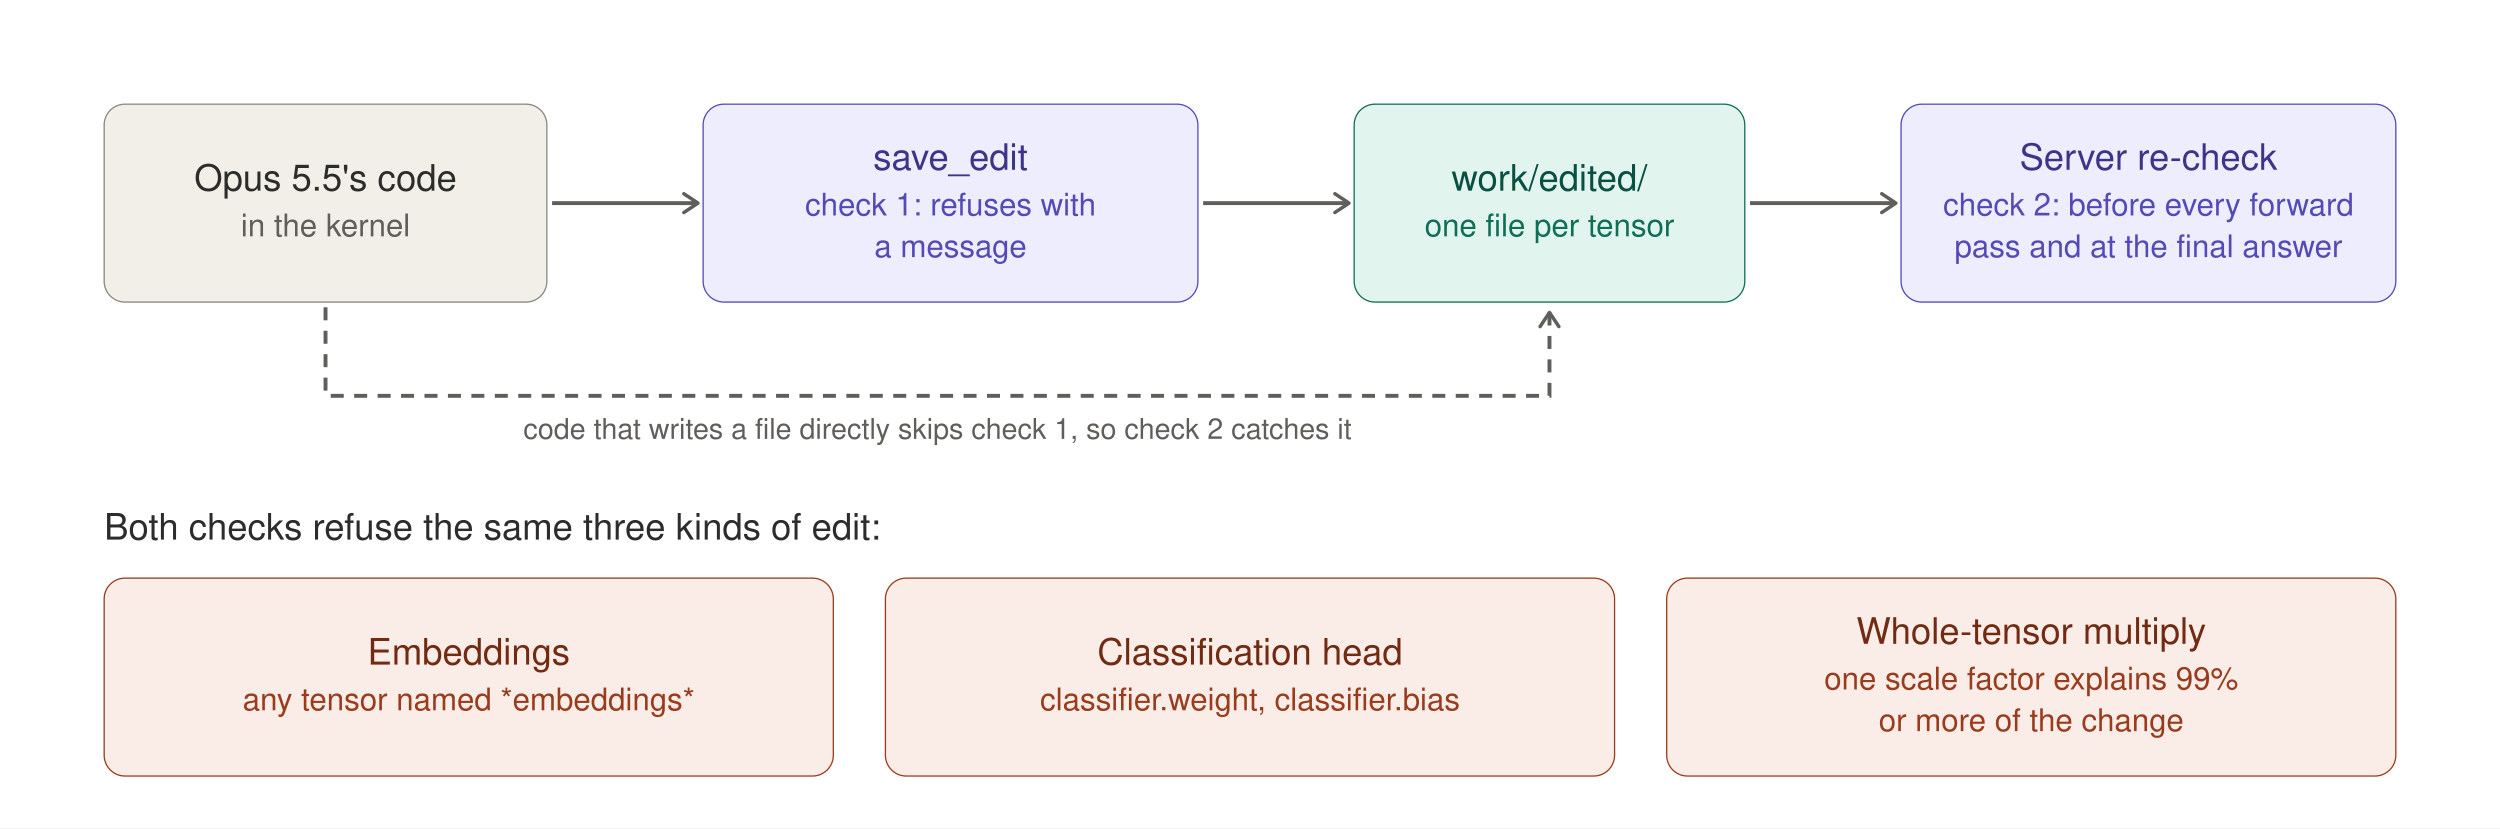
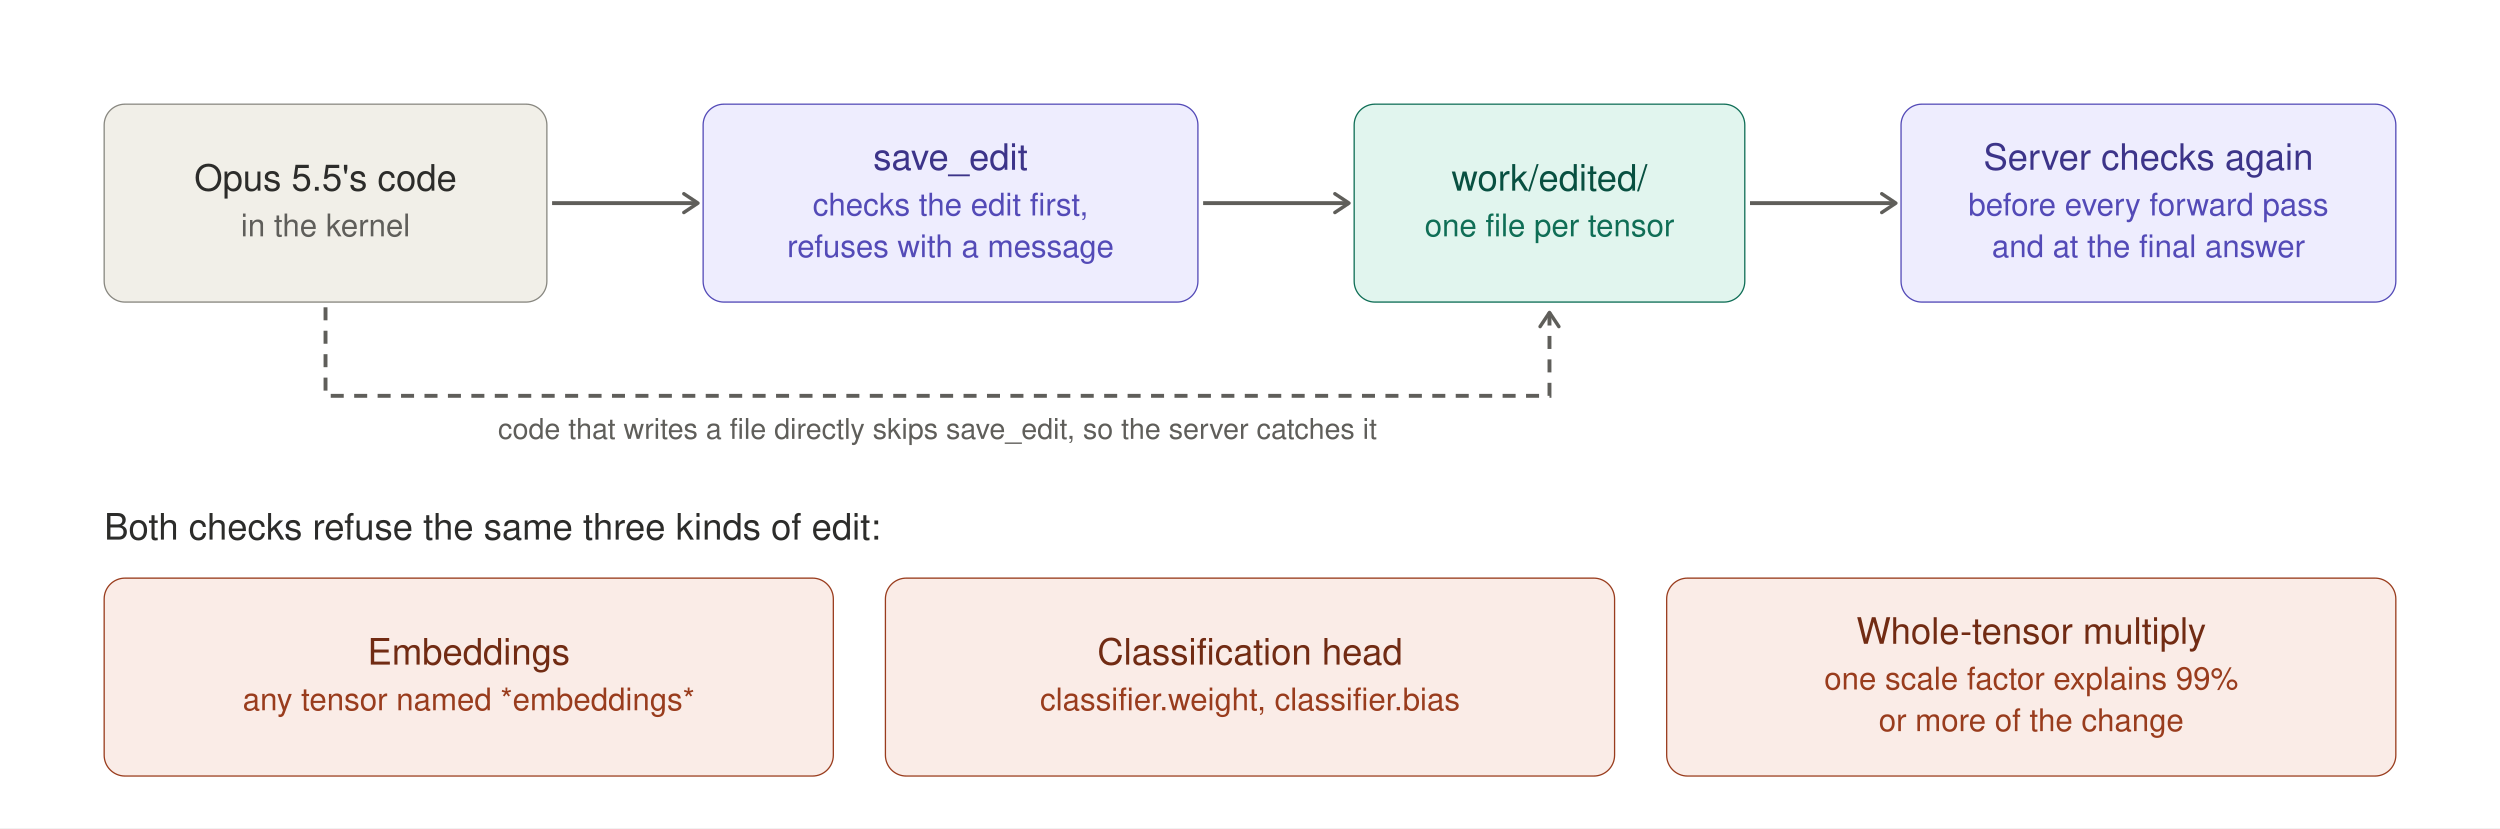
<svg xmlns="http://www.w3.org/2000/svg" width="960" height="318" viewBox="0 0 960 318" role="img">
  <style>
text { font-family: -apple-system, "Segoe UI", Helvetica, Arial, sans-serif; }
.th { font-size: 14px; font-weight: 500; fill: #2C2C2A; }
.ts { font-size: 12px; fill: #5F5E5A; }
.tl { font-size: 11px; fill: #5F5E5A; }
.mono { font-family: Menlo, Consolas, "DejaVu Sans Mono", monospace; font-size: 13px; fill: #2C2C2A; }
.box rect { fill: #F1EFE8; stroke: #888780; }
.arr { stroke: #5F5E5A; stroke-width: 1.5; fill: none; }
.c-teal rect, rect.c-teal { fill: #E1F5EE; stroke: #0F6E56; } .c-teal .th { fill: #085041; } .c-teal .ts { fill: #0F6E56; }
.c-coral rect, rect.c-coral { fill: #FAECE7; stroke: #993C1D; } .c-coral .th { fill: #712B13; } .c-coral .ts { fill: #993C1D; }
rect.sc { fill: #E1F5EE; stroke: #0F6E56; } text.sc { fill: #085041; font-weight: 500; }
rect.dr { fill: none; stroke: #888780; stroke-dasharray: 4 3; }
.c-purple rect { fill: #EEEDFE; stroke: #534AB7; } .c-purple .th { fill: #3C3489; } .c-purple .ts { fill: #534AB7; }
.card { fill: #FAFAF7; stroke: #E5E3DA; }
rect.tag { fill: #FBEAF0; stroke: #993556; }
.tv { font-size: 12px; font-weight: 500; fill: #2C2C2A; }
.ok { font-size: 12px; font-weight: 500; fill: #3B6D11; } .bad { font-size: 12px; font-weight: 500; fill: #A32D2D; }
</style>
  <defs>
    <marker id="arrow" viewBox="0 0 10 10" refX="8" refY="5" markerWidth="6" markerHeight="6" orient="auto-start-reverse">
      <path d="M2 1L8 5L2 9" fill="none" stroke="#5F5E5A" stroke-width="1.5" stroke-linecap="round" stroke-linejoin="round" />
    </marker>
  </defs>
  <rect x="0" y="0" width="960" height="318" fill="#FFFFFF" />
  <g class="box">
    <rect x="40" y="40" width="170" height="76" rx="8" stroke-width="0.5" />
    <text class="th" x="125" y="70" text-anchor="middle" dominant-baseline="central">Opus 5.5's code</text>
    <text class="ts" x="125" y="88" text-anchor="middle" dominant-baseline="central">in the kernel</text>
  </g>
  <g class="c-purple">
    <rect x="270" y="40" width="190" height="76" rx="8" stroke-width="0.5" />
    <text class="th" x="365" y="62" text-anchor="middle" dominant-baseline="central">save_edit</text>
-     <text class="ts" x="365" y="80" text-anchor="middle" dominant-baseline="central">check 1: refuses with</text>
-     <text class="ts" x="365" y="96" text-anchor="middle" dominant-baseline="central">a message</text>
+     <text class="ts" x="365" y="80" text-anchor="middle" dominant-baseline="central">checks the edit first,</text>
+     <text class="ts" x="365" y="96" text-anchor="middle" dominant-baseline="central">refuses with a message</text>
  </g>
  <g class="c-teal">
    <rect x="520" y="40" width="150" height="76" rx="8" stroke-width="0.5" />
    <text class="th" x="595" y="70" text-anchor="middle" dominant-baseline="central">work/edited/</text>
    <text class="ts" x="595" y="88" text-anchor="middle" dominant-baseline="central">one file per tensor</text>
  </g>
  <g class="c-purple">
    <rect x="730" y="40" width="190" height="76" rx="8" stroke-width="0.5" />
-     <text class="th" x="825" y="62" text-anchor="middle" dominant-baseline="central">Server re-check</text>
-     <text class="ts" x="825" y="80" text-anchor="middle" dominant-baseline="central">check 2: before every forward</text>
-     <text class="ts" x="825" y="96" text-anchor="middle" dominant-baseline="central">pass and at the final answer</text>
+     <text class="th" x="825" y="62" text-anchor="middle" dominant-baseline="central">Server checks again</text>
+     <text class="ts" x="825" y="80" text-anchor="middle" dominant-baseline="central">before every forward pass</text>
+     <text class="ts" x="825" y="96" text-anchor="middle" dominant-baseline="central">and at the final answer</text>
  </g>
  <path d="M212 78 L268 78" class="arr" marker-end="url(#arrow)" />
  <path d="M462 78 L518 78" class="arr" marker-end="url(#arrow)" />
  <path d="M672 78 L728 78" class="arr" marker-end="url(#arrow)" />
  <path d="M125 118 L125 152 L595 152 L595 120" class="arr" stroke-dasharray="5 4" marker-end="url(#arrow)" />
-   <text class="tl" x="360" y="166" text-anchor="middle" dominant-baseline="central">code that writes a file directly skips check 1, so check 2 catches it</text>
+   <text class="tl" x="360" y="166" text-anchor="middle" dominant-baseline="central">code that writes a file directly skips save_edit, so the server catches it</text>
  <text class="th" x="40" y="204" text-anchor="start" dominant-baseline="central">Both checks refuse the same three kinds of edit:</text>
  <g class="c-coral">
    <rect x="40" y="222" width="280" height="76" rx="8" stroke-width="0.5" />
    <text class="th" x="180" y="252" text-anchor="middle" dominant-baseline="central">Embeddings</text>
    <text class="ts" x="180" y="270" text-anchor="middle" dominant-baseline="central">any tensor named *embeddings*</text>
  </g>
  <g class="c-coral">
    <rect x="340" y="222" width="280" height="76" rx="8" stroke-width="0.5" />
    <text class="th" x="480" y="252" text-anchor="middle" dominant-baseline="central">Classification head</text>
    <text class="ts" x="480" y="270" text-anchor="middle" dominant-baseline="central">classifier.weight, classifier.bias</text>
  </g>
  <g class="c-coral">
    <rect x="640" y="222" width="280" height="76" rx="8" stroke-width="0.5" />
    <text class="th" x="780" y="244" text-anchor="middle" dominant-baseline="central">Whole-tensor multiply</text>
    <text class="ts" x="780" y="262" text-anchor="middle" dominant-baseline="central">one scale factor explains 99%</text>
    <text class="ts" x="780" y="278" text-anchor="middle" dominant-baseline="central">or more of the change</text>
  </g>
</svg>
